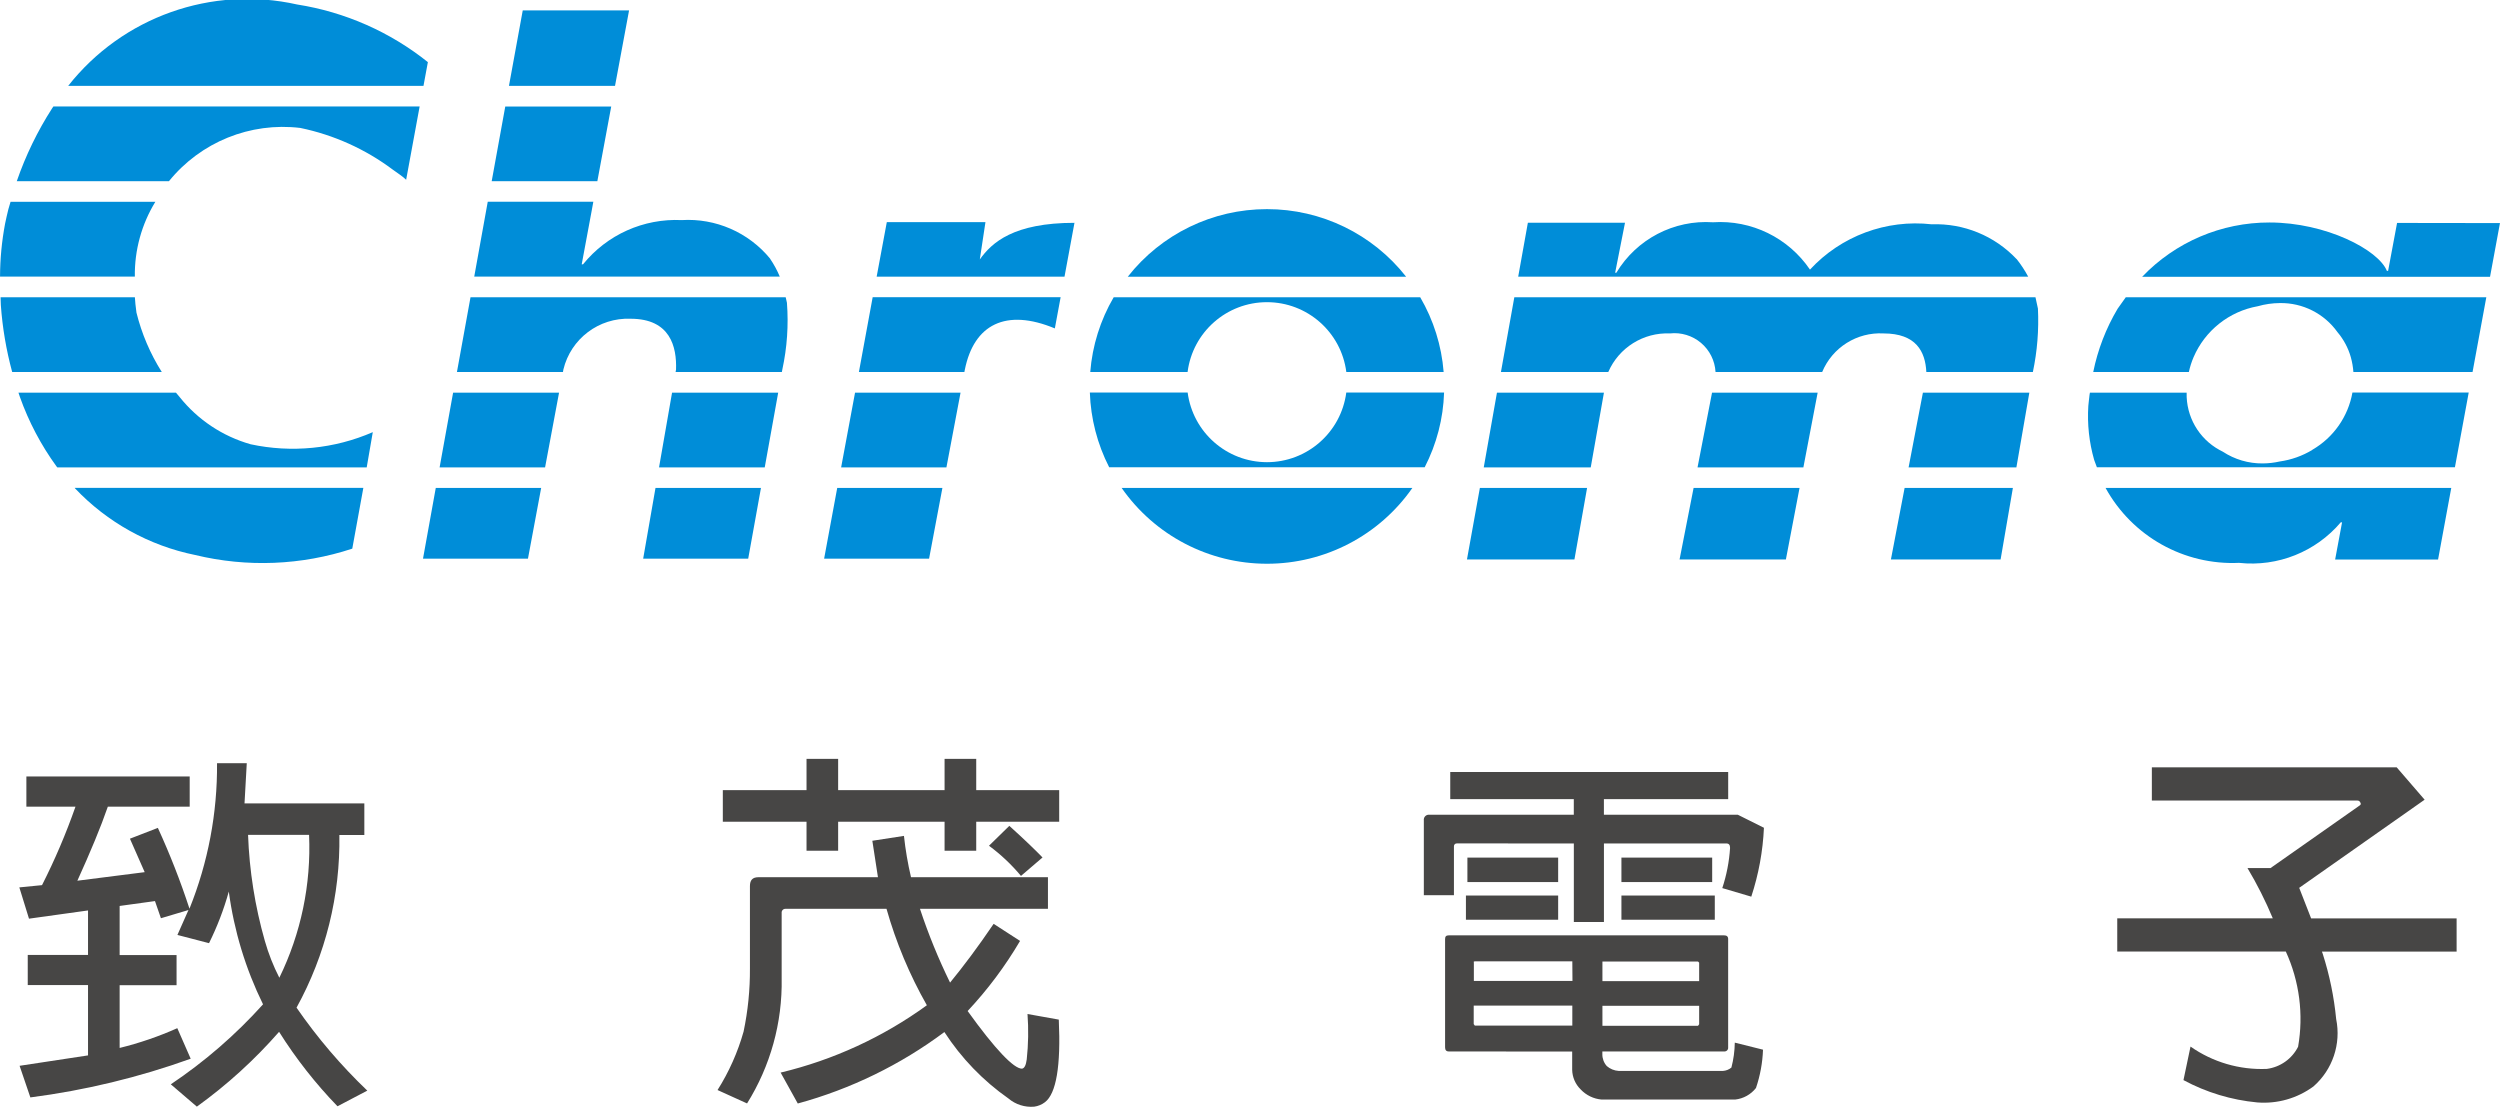
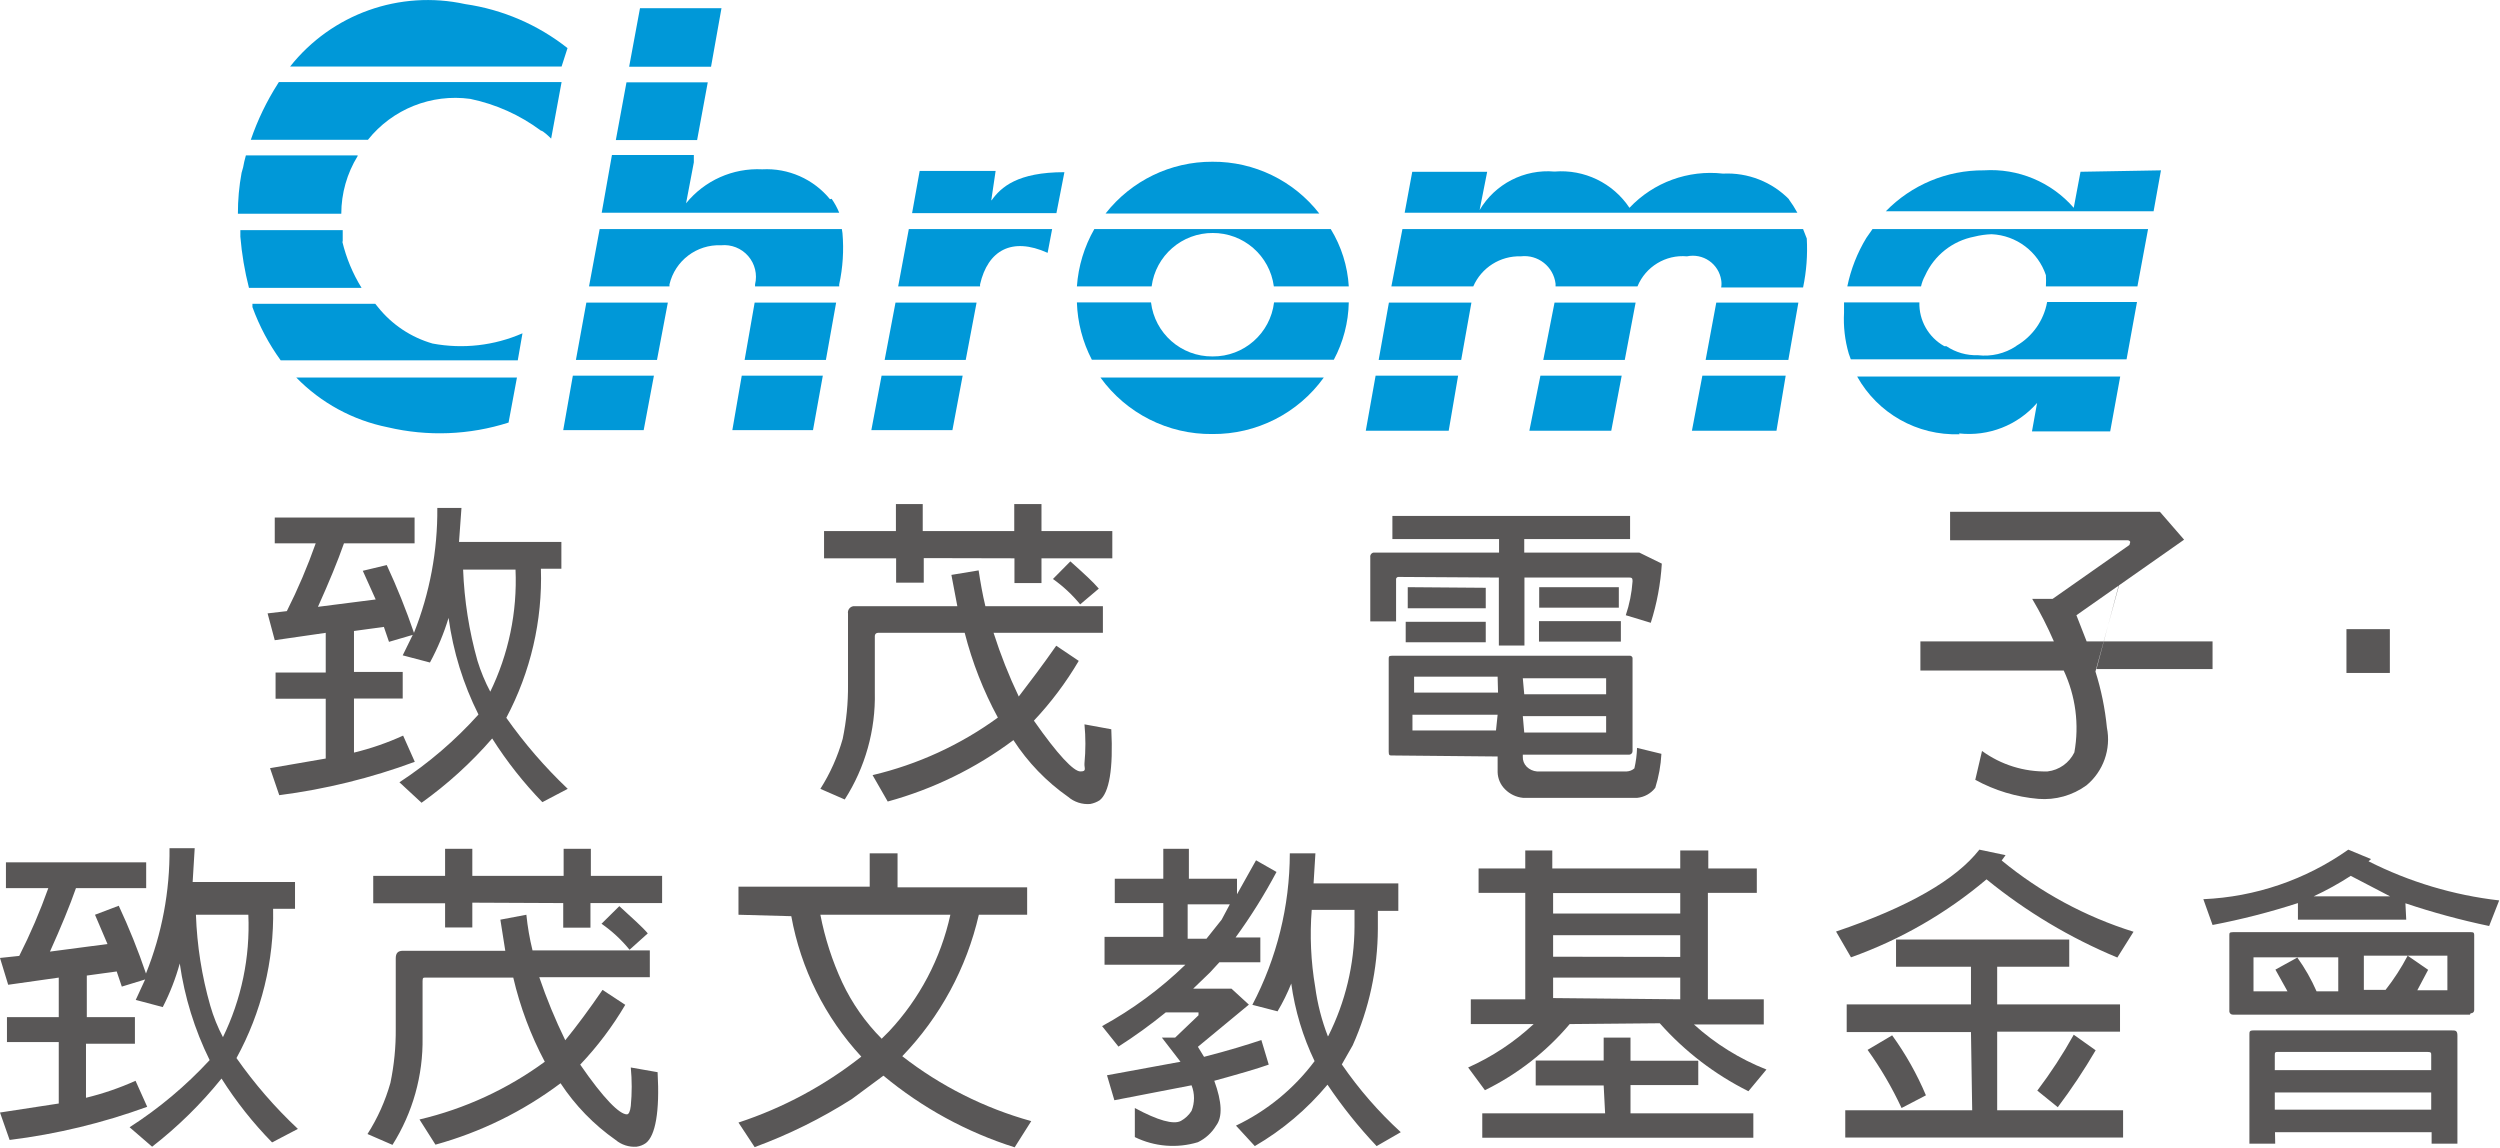
- <svg xmlns="http://www.w3.org/2000/svg" width="67.766" height="30" viewBox="0 0 67.766 30">
-   <g id="Group_5136" data-name="Group 5136" transform="translate(-843.807 -402.661)">
-     <g id="Group_5132" data-name="Group 5132" transform="translate(844.33 423.345)">
-       <path id="Path_19510" data-name="Path 19510" d="M849.267,420.087l-.857-.223.3-.676-.747.223-.161-.465-.958.132v1.331h1.543v.818h-1.543v1.7a9.229,9.229,0,0,0,1.563-.536l.363.828a20.669,20.669,0,0,1-4.346,1.049l-.292-.857,1.855-.282v-1.906h-1.634v-.818h1.634V419.2l-1.6.223-.262-.848.615-.061a17.465,17.465,0,0,0,.907-2.127h-1.331v-.818h4.427v.818h-2.219c-.191.554-.473,1.23-.826,2.007l1.825-.232-.4-.907.757-.293a20.574,20.574,0,0,1,.857,2.19,10.333,10.333,0,0,0,.747-3.944h.806l-.061,1.09h3.248v.857H852.8a9.388,9.388,0,0,1-1.161,4.68,14.51,14.51,0,0,0,1.918,2.249l-.808.424a12.376,12.376,0,0,1-1.583-2.018,13.223,13.223,0,0,1-2.229,2.028l-.706-.605a13.4,13.4,0,0,0,2.5-2.168,9.918,9.918,0,0,1-.928-3.057A7.926,7.926,0,0,1,849.267,420.087Zm1.906.937a8.03,8.03,0,0,0,.806-3.872h-1.654a12.083,12.083,0,0,0,.455,2.874A5.483,5.483,0,0,0,851.173,421.024Z" transform="translate(-844.124 -415.205)" fill="#474645" />
-     </g>
-     <g id="Group_5133" data-name="Group 5133" transform="translate(863.26 423.234)">
-       <path id="Path_19511" data-name="Path 19511" d="M860.182,419.2H857.44a.1.1,0,0,0-.1.111v1.776a6.178,6.178,0,0,1-.938,3.388l-.8-.363a6.034,6.034,0,0,0,.706-1.585,8.064,8.064,0,0,0,.172-1.713v-2.229c0-.162.069-.242.231-.242h3.239l-.152-.988.857-.132a9.217,9.217,0,0,0,.191,1.12h3.712v.857h-3.469a15.92,15.92,0,0,0,.816,2c.364-.444.757-.968,1.181-1.593l.716.463a10.7,10.7,0,0,1-1.421,1.9c.747,1.039,1.25,1.563,1.472,1.563.071-.01.11-.1.13-.252a6.818,6.818,0,0,0,.021-1.23l.848.152c.059,1.26-.071,2.007-.374,2.238a.619.619,0,0,1-.292.122.955.955,0,0,1-.7-.223,6.542,6.542,0,0,1-1.735-1.8,11.862,11.862,0,0,1-3.974,1.937l-.465-.838a11.172,11.172,0,0,0,3.964-1.825A11.77,11.77,0,0,1,860.182,419.2Zm-1.311-2.36v.786h-.857v-.786h-2.269v-.857h2.269v-.848h.857v.848h2.885v-.848h.858v.848h2.249v.857h-2.249v.786h-.858v-.786Zm4.64.111c.414.373.716.666.9.857l-.584.5a4.97,4.97,0,0,0-.867-.818Z" transform="translate(-855.605 -415.138)" fill="#474645" />
-     </g>
-     <g id="Group_5134" data-name="Group 5134" transform="translate(882.402 423.587)">
-       <path id="Path_19512" data-name="Path 19512" d="M868.111,417.288a.075.075,0,0,0-.081.081v1.322h-.816v-2.028a.135.135,0,0,1,.152-.152h3.913v-.424H867.93v-.735h7.534v.735h-3.369v.424h3.631l.707.353a6.979,6.979,0,0,1-.343,1.867l-.786-.232a4.338,4.338,0,0,0,.211-1.088c0-.081-.03-.122-.1-.122h-3.319v2.129h-.816v-2.129Zm-.221,5.639c-.071,0-.1-.041-.1-.112V419.88c0-.071.03-.1.1-.1h7.463c.071,0,.11.03.11.1v2.935a.1.1,0,0,1-.11.112h-3.3V423a.473.473,0,0,0,.12.323.543.543,0,0,0,.323.132h2.824a.4.4,0,0,0,.231-.091,2.813,2.813,0,0,0,.092-.676l.765.191a3.647,3.647,0,0,1-.191,1.039.832.832,0,0,1-.564.313h-3.621a.884.884,0,0,1-.566-.274.766.766,0,0,1-.231-.534v-.493Zm2.965-4.226v.655h-2.5V418.7Zm0-1.029v.664h-2.46v-.664Zm.384,2.813H868.6c-.03,0-.041.01-.03.031v.5h2.673Zm0,1.2h-2.673v.5l.03.041h2.643Zm.816-.664h2.622v-.5l-.03-.031h-2.592Zm0,1.21h2.592l.03-.041v-.5h-2.622Zm2.975-4.559v.664h-2.46v-.664Zm.071,1.029v.655H872.57V418.7Z" transform="translate(-867.214 -415.352)" fill="#474645" />
-     </g>
-     <g id="Group_5135" data-name="Group 5135" transform="translate(901.201 423.467)">
-       <path id="Path_19513" data-name="Path 19513" d="M884.183,420.331a8.433,8.433,0,0,1,.363,1.764,1.919,1.919,0,0,1-.615,1.827,2.265,2.265,0,0,1-1.524.434,5.254,5.254,0,0,1-2-.605l.191-.909a3.355,3.355,0,0,0,2.068.605,1.11,1.11,0,0,0,.848-.6,4.388,4.388,0,0,0-.333-2.582h-4.569v-.9h4.216a10.625,10.625,0,0,0-.686-1.362h.625l2.421-1.7c.031-.02.031-.049.011-.081a.082.082,0,0,0-.081-.049h-5.568v-.9h6.637l.757.877-3.4,2.389.323.828h3.944v.9h-3.651Z" transform="translate(-878.615 -415.279)" fill="#474645" />
-     </g>
-     <path id="Path_19514" data-name="Path 19514" d="M878.879,407.859a5.478,5.478,0,0,0-.661,1.715h2.592a2.194,2.194,0,0,1,.127-.4,2.344,2.344,0,0,1,1.741-1.383,2.25,2.25,0,0,1,.6-.086,1.88,1.88,0,0,1,1.562.79,1.824,1.824,0,0,1,.361.679,2.068,2.068,0,0,1,.069.4H888.5l.373-2.026H879.1Z" transform="translate(22.329 3.171)" fill="#008dd8" />
-     <path id="Path_19515" data-name="Path 19515" d="M885.932,406.332l-.243,1.3h-.033c-.229-.571-1.651-1.312-3.181-1.312a4.76,4.76,0,0,0-3.453,1.472h9.43l.269-1.456Z" transform="translate(22.851 2.372)" fill="#008dd8" />
-     <path id="Path_19516" data-name="Path 19516" d="M884.212,410.668a2.351,2.351,0,0,1-.882.313,2.181,2.181,0,0,1-.463.053,1.937,1.937,0,0,1-1.08-.318c-.031-.015-.063-.031-.092-.048a1.72,1.72,0,0,1-.889-1.552h-2.622l-.01.058c-.01.1-.025.2-.033.3a4.323,4.323,0,0,0,.158,1.464l.074.2h9.705l.374-2.026H885.3a2.246,2.246,0,0,1-1.087,1.552" transform="translate(22.273 4.189)" fill="#008dd8" />
-     <path id="Path_19517" data-name="Path 19517" d="M882.047,412.714a3.167,3.167,0,0,0,2.75-1.1h.035l-.188,1.009h2.79l.358-1.941h-9.371a3.928,3.928,0,0,0,3.626,2.031" transform="translate(22.46 5.205)" fill="#008dd8" />
-     <path id="Path_19518" data-name="Path 19518" d="M866.519,407.681a2.168,2.168,0,0,1,2.152,1.893h2.638a4.755,4.755,0,0,0-.635-2.026h-8.309a4.753,4.753,0,0,0-.635,2.026h2.638a2.168,2.168,0,0,1,2.15-1.893" transform="translate(11.63 3.171)" fill="#008dd8" />
-     <path id="Path_19519" data-name="Path 19519" d="M866.12,406.1a4.792,4.792,0,0,0-3.773,1.832h7.545a4.787,4.787,0,0,0-3.773-1.832" transform="translate(12.03 2.23)" fill="#008dd8" />
-     <path id="Path_19520" data-name="Path 19520" d="M866.525,411a2.17,2.17,0,0,1-2.15-1.888h-2.651a4.792,4.792,0,0,0,.524,2.026H870.8a4.748,4.748,0,0,0,.526-2.026h-2.651A2.169,2.169,0,0,1,866.525,411" transform="translate(11.625 4.189)" fill="#008dd8" />
-     <path id="Path_19521" data-name="Path 19521" d="M866.185,412.737a4.8,4.8,0,0,0,3.941-2.054h-7.88a4.8,4.8,0,0,0,3.939,2.054" transform="translate(11.965 5.205)" fill="#008dd8" />
-     <path id="Path_19522" data-name="Path 19522" d="M845.045,410.695A6.181,6.181,0,0,0,848.3,412.5a7.766,7.766,0,0,0,4.259-.172l.3-1.647h-7.824Z" transform="translate(0.797 5.205)" fill="#008dd8" />
-     <path id="Path_19523" data-name="Path 19523" d="M854.678,404.345a7.55,7.55,0,0,0-3.542-1.562,6.18,6.18,0,0,0-6.208,2.206h9.631Z" transform="translate(0.727)" fill="#008dd8" />
-     <path id="Path_19524" data-name="Path 19524" d="M847.5,407.964c-.023-.175-.038-.308-.043-.417h-3.641l.008.216a9.5,9.5,0,0,0,.307,1.81h4.055a5.491,5.491,0,0,1-.686-1.609" transform="translate(0.006 3.171)" fill="#008dd8" />
-     <path id="Path_19525" data-name="Path 19525" d="M845.041,404.461a9.226,9.226,0,0,0-.958,1.975h4.125a3.971,3.971,0,0,1,3.56-1.443,6.324,6.324,0,0,1,2.508,1.131c.073.054.293.2.361.274l.366-1.987h-9.928Z" transform="translate(0.179 1.136)" fill="#008dd8" />
-     <path id="Path_19526" data-name="Path 19526" d="M850.4,410.514a3.785,3.785,0,0,1-1.923-1.28c-.035-.04-.066-.079-.1-.119h-4.269l.04.119a7.444,7.444,0,0,0,.991,1.88l.023.028h8.386l.165-.956a5.439,5.439,0,0,1-3.314.328" transform="translate(0.199 4.189)" fill="#008dd8" />
-     <path id="Path_19527" data-name="Path 19527" d="M848.017,405.979h-3.924l-.059.2c-.031.13-.063.26-.089.391a7.9,7.9,0,0,0-.137,1.436h3.654a3.78,3.78,0,0,1,.556-2.028" transform="translate(0 2.153)" fill="#008dd8" />
-     <path id="Path_19528" data-name="Path 19528" d="M859.624,407.521a2.876,2.876,0,0,0-2.4-1.047,3.238,3.238,0,0,0-2.674,1.2h-.035l.27-1.451.045-.246h-2.862l-.366,2.028h8.282a2.766,2.766,0,0,0-.264-.486" transform="translate(5.06 2.153)" fill="#008dd8" />
-     <path id="Path_19529" data-name="Path 19529" d="M855.13,404.412h-2.872l-.368,2.025h2.864Z" transform="translate(5.245 1.136)" fill="#008dd8" />
-     <path id="Path_19530" data-name="Path 19530" d="M854.38,412.6h2.847l.346-1.917h-2.859Z" transform="translate(6.861 5.205)" fill="#008dd8" />
-     <path id="Path_19531" data-name="Path 19531" d="M860.23,407.547h-8.543l-.368,2.026h2.874l.011-.066a1.8,1.8,0,0,1,1.822-1.377c1.08,0,1.253.765,1.232,1.377l-.012.066h2.881l.012-.066a6.283,6.283,0,0,0,.125-1.81Z" transform="translate(4.874 3.171)" fill="#008dd8" />
-     <path id="Path_19532" data-name="Path 19532" d="M854.641,411.142h2.865l.365-2.026h-2.877Z" transform="translate(7.03 4.189)" fill="#008dd8" />
-     <path id="Path_19533" data-name="Path 19533" d="M851.034,411.142h2.859l.379-2.026H851.4Z" transform="translate(4.689 4.189)" fill="#008dd8" />
-     <path id="Path_19534" data-name="Path 19534" d="M855.43,402.831h-2.882l-.374,2.047h2.875Z" transform="translate(5.429 0.111)" fill="#008dd8" />
-     <path id="Path_19535" data-name="Path 19535" d="M850.761,412.6h2.845l.358-1.917h-2.857Z" transform="translate(4.512 5.205)" fill="#008dd8" />
-     <path id="Path_19536" data-name="Path 19536" d="M861.015,407.324l.153-1.011h-2.674l-.275,1.477h5.092l.27-1.459c-1.646,0-2.239.531-2.566.993" transform="translate(9.351 2.37)" fill="#008dd8" />
-     <path id="Path_19537" data-name="Path 19537" d="M857.355,412.6H860.2l.361-1.917h-2.851Z" transform="translate(8.791 5.205)" fill="#008dd8" />
-     <path id="Path_19538" data-name="Path 19538" d="M857.927,409.573h2.859l.013-.066c.247-1.222,1.111-1.667,2.439-1.115l.157-.846H858.3Z" transform="translate(9.162 3.171)" fill="#008dd8" />
-     <path id="Path_19539" data-name="Path 19539" d="M857.635,411.142h2.854l.383-2.026h-2.86Z" transform="translate(8.972 4.189)" fill="#008dd8" />
-     <path id="Path_19540" data-name="Path 19540" d="M871.418,412.621H874.3l.37-1.938h-2.872Z" transform="translate(17.916 5.205)" fill="#008dd8" />
-     <path id="Path_19541" data-name="Path 19541" d="M882.97,407.547H868.844l-.363,2.026h2.91a1.741,1.741,0,0,1,1.67-1.045,1.115,1.115,0,0,1,1.237,1.045h2.891a1.7,1.7,0,0,1,1.662-1.045c.884,0,1.133.491,1.161,1.045H882.9a6.749,6.749,0,0,0,.137-1.718Z" transform="translate(16.011 3.171)" fill="#008dd8" />
-     <path id="Path_19542" data-name="Path 19542" d="M868.2,411.142h2.9l.358-2.026h-2.9Z" transform="translate(15.826 4.189)" fill="#008dd8" />
-     <path id="Path_19543" data-name="Path 19543" d="M871.713,411.142h2.869l.387-2.026h-2.863Z" transform="translate(18.108 4.189)" fill="#008dd8" />
-     <path id="Path_19544" data-name="Path 19544" d="M874.892,412.621h2.973l.333-1.938h-2.935Z" transform="translate(20.171 5.205)" fill="#008dd8" />
-     <path id="Path_19545" data-name="Path 19545" d="M867.923,412.621h2.913l.343-1.938h-2.906Z" transform="translate(15.648 5.205)" fill="#008dd8" />
-     <path id="Path_19546" data-name="Path 19546" d="M875.183,411.142h2.922l.351-2.026h-2.885Z" transform="translate(20.359 4.189)" fill="#008dd8" />
-     <path id="Path_19547" data-name="Path 19547" d="M882.275,407.313a3.012,3.012,0,0,0-2.3-.943,3.9,3.9,0,0,0-3.3,1.228,2.941,2.941,0,0,0-2.628-1.283,2.835,2.835,0,0,0-2.62,1.367h-.033l.267-1.354h-2.633l-.262,1.461h13.824a3.238,3.238,0,0,0-.313-.477" transform="translate(16.194 2.371)" fill="#008dd8" />
-   </g>
+ <svg xmlns="http://www.w3.org/2000/svg" id="圖層_1" data-name="圖層 1" viewBox="0 0 122.11 56.05">
+   <defs>
+     <style>.cls-1{fill:#595757;}.cls-2{fill:#0098d8;}</style>
+   </defs>
+   <path class="cls-1" d="M23.93,32.68l-1.33-.35.49-1-1.16.34-.25-.73-1.46.2v2H22.6v1.3H20.22v2.64a13.35,13.35,0,0,0,2.4-.83l.57,1.28a30.23,30.23,0,0,1-6.62,1.63l-.45-1.32,2.72-.47V34.45H16.39V33.17h2.45V31.23l-2.49.36L16,30.28l.94-.11a28.36,28.36,0,0,0,1.41-3.31h-2V25.6h6.83v1.26H19.73c-.3.86-.73,1.9-1.27,3.1l2.82-.36-.63-1.4,1.17-.28a33.62,33.62,0,0,1,1.33,3.31,16.11,16.11,0,0,0,1.14-6.1h1.18l-.12,1.66h5V28.1h-1a14.54,14.54,0,0,1-1.69,7.28,23.37,23.37,0,0,0,3,3.47l-1.24.65a19.39,19.39,0,0,1-2.45-3.11,19.78,19.78,0,0,1-3.45,3.14l-1.08-1a19.65,19.65,0,0,0,3.86-3.31,15.06,15.06,0,0,1-1.46-4.72A11.77,11.77,0,0,1,23.93,32.68Zm2.93,1.46a12.41,12.41,0,0,0,1.25-6H25.55a19.12,19.12,0,0,0,.7,4.45,8.71,8.71,0,0,0,.63,1.52Z" transform="translate(-2.93 -0.32)" />
+   <path class="cls-1" d="M50.05,31.23H45.81a.15.15,0,0,0-.15.15v2.75a9.32,9.32,0,0,1-1.47,5.24L43,38.85a9.21,9.21,0,0,0,1.09-2.44,12.41,12.41,0,0,0,.26-2.65V30.29a.31.31,0,0,1,.26-.36h5.08L49.4,28.4l1.33-.22c.09.59.19,1.17.33,1.75H56.8v1.3H51.46a24.52,24.52,0,0,0,1.23,3.11c.56-.73,1.16-1.52,1.83-2.48l1.1.74a16.38,16.38,0,0,1-2.19,2.92C54.59,37.18,55.37,38,55.7,38s.18-.15.2-.4a10.05,10.05,0,0,0,0-1.9l1.31.24c.1,1.94-.1,3.1-.57,3.47a1.3,1.3,0,0,1-.46.18,1.47,1.47,0,0,1-1.08-.35,10.06,10.06,0,0,1-2.67-2.77,18.34,18.34,0,0,1-6.14,3l-.74-1.29a17.06,17.06,0,0,0,6.12-2.81A18.1,18.1,0,0,1,50.05,31.23Zm-2-3.65v1.2H46.7V27.59H43.18V26.26h3.51V24.94H48v1.32h4.47V24.94H53.8v1.32h3.46v1.33H53.8V28.8H52.48V27.59Zm7.16.16c.65.58,1.11,1,1.39,1.33l-.91.77a6.82,6.82,0,0,0-1.33-1.24Z" transform="translate(-2.93 -0.32)" />
+   <path class="cls-1" d="M71.25,28.5a.12.12,0,0,0-.13.09v2.08H69.86V27.54a.2.2,0,0,1,.16-.23h6.13v-.66H70.94V25.52H82.55v1.13H77.38v.66H83l1.1.54a11.89,11.89,0,0,1-.54,2.89l-1.22-.37a6.62,6.62,0,0,0,.33-1.65c0-.12,0-.19-.15-.19H77.39v3.32H76.14V28.53Zm-.34,8.72c-.1,0-.15,0-.15-.18V32.51c0-.11,0-.16.15-.16H82.5a.14.14,0,0,1,.17.1V37a.17.17,0,0,1-.15.18H77.31v.1a.65.65,0,0,0,.19.49A.81.81,0,0,0,78,38h4.39a.61.61,0,0,0,.37-.15,5.19,5.19,0,0,0,.13-1l1.19.29a6.66,6.66,0,0,1-.3,1.66,1.27,1.27,0,0,1-.88.49H77.32a1.43,1.43,0,0,1-.88-.42,1.22,1.22,0,0,1-.36-.83v-.77Zm4.59-6.53v1H71.59v-1Zm0-1.66v1H71.69V29Zm.58,4.34H72v.78H76.1Zm0,1.86H71.92V36H76Zm1.3-1h4v-.78H77.31Zm0,1.87h4V35.3H77.31ZM82,29v1H78.11V29Zm.1,1.66v1h-4v-1Z" transform="translate(-2.93 -0.32)" />
+   <path class="cls-1" d="M105.28,33.12a13.46,13.46,0,0,1,.56,2.74,2.92,2.92,0,0,1-1,2.82,3.52,3.52,0,0,1-2.35.66,7.77,7.77,0,0,1-3.08-.93L99.74,37a5.24,5.24,0,0,0,3.2,1,1.67,1.67,0,0,0,1.31-.93,6.65,6.65,0,0,0-.52-4h-7V31.65h6.52a18.49,18.49,0,0,0-1.06-2.08h1l3.79-2.66m0-.12a.13.13,0,0,0-.12-.08H98.18V25.32h10.25l1.18,1.36-5.26,3.69.5,1.28H111V33h-5.67Z" transform="translate(-2.93 -0.32)" />
+   <path class="cls-1" d="M119.66,31.05v2.14h-2.12V31.05Z" transform="translate(-2.93 -0.32)" />
+   <path class="cls-1" d="M10.88,49.51l-1.32-.35.46-1-1.14.35-.25-.74-1.46.2V50H9.52v1.3H7.13v2.64a13.83,13.83,0,0,0,2.42-.83l.57,1.27A30.58,30.58,0,0,1,3.4,56l-.47-1.34,2.87-.44v-3H3.27V50H5.8V48.07l-2.47.35-.4-1.31.94-.1A28.42,28.42,0,0,0,5.29,43.7H3.22V42.44h6.85V43.7H6.64c-.3.86-.73,1.9-1.27,3.1l2.81-.37L7.57,45l1.16-.44a32.66,32.66,0,0,1,1.33,3.31,16,16,0,0,0,1.15-6.12h1.23l-.1,1.65h5v1.31H16.27A14.57,14.57,0,0,1,14.48,52a22.25,22.25,0,0,0,3,3.46l-1.26.66A18.79,18.79,0,0,1,13.75,53a20.53,20.53,0,0,1-3.39,3.33l-1.1-.95a20.14,20.14,0,0,0,3.91-3.28,15.69,15.69,0,0,1-1.46-4.72A11.06,11.06,0,0,1,10.88,49.51ZM13.81,51a12.41,12.41,0,0,0,1.25-6H12.5a18.52,18.52,0,0,0,.7,4.44A8.11,8.11,0,0,0,13.83,51Z" transform="translate(-2.93 -0.32)" />
+   <path class="cls-1" d="M28,48.07H23.71c-.1,0-.14,0-.14.17V51a9.53,9.53,0,0,1-1.47,5.24l-1.22-.53A9.37,9.37,0,0,0,22,53.21a12.41,12.41,0,0,0,.26-2.65V47.13c0-.25.1-.37.35-.37h5l-.24-1.52L28.64,45a12.65,12.65,0,0,0,.3,1.74h5.73v1.31h-5.4a26.6,26.6,0,0,0,1.27,3.08c.56-.69,1.17-1.51,1.82-2.46l1.11.73a16.08,16.08,0,0,1-2.2,2.92c1.15,1.67,1.92,2.43,2.28,2.43.09,0,.16-.14.19-.41a9.84,9.84,0,0,0,0-1.88l1.31.23c.11,1.94-.11,3.1-.57,3.46a1,1,0,0,1-.46.18A1.43,1.43,0,0,1,33,56a10.27,10.27,0,0,1-2.69-2.77,18.27,18.27,0,0,1-6.11,3L23.42,55a16.92,16.92,0,0,0,6.12-2.82A17,17,0,0,1,28,48.07Zm-2-3.66v1.21H24.67V44.44H21.16V43.1h3.51V41.78H26V43.1h4.46V41.78h1.33V43.1h3.48v1.33H31.77v1.2H30.44v-1.2Zm7.18.17c.63.58,1.11,1,1.39,1.33l-.89.8a6.63,6.63,0,0,0-1.37-1.27Z" transform="translate(-2.93 -0.32)" />
+   <path class="cls-1" d="M39,45V43.63h6.41V42h1.36v1.66H53.1V45H50.74A14.71,14.71,0,0,1,47,51.91a18.17,18.17,0,0,0,6.3,3.17l-.81,1.28a19,19,0,0,1-6.41-3.5L44.54,54a24.7,24.7,0,0,1-4.75,2.35L39,55.15A19.53,19.53,0,0,0,45,51.93a13.71,13.71,0,0,1-3.42-6.86Zm7,6.05.35-.35a12.12,12.12,0,0,0,3-5.7H43a14.38,14.38,0,0,0,1.07,3.31A9.82,9.82,0,0,0,46,51.06Z" transform="translate(-2.93 -0.32)" />
+   <path class="cls-1" d="M59.68,51h.65l1.14-1.09v-.14h-1.6a25.08,25.08,0,0,1-2.31,1.67l-.8-1a18.93,18.93,0,0,0,4.07-3H56.88V46.08h2.87V44.43H57.38V43.24h2.37V41.78H61v1.46h2.35V44l.93-1.66,1,.57a26.94,26.94,0,0,1-2,3.2h1.21v1.21H62.49l-.46.5-.82.79h1.87l.85.78-2.49,2.06.3.49c1.21-.31,2.14-.6,2.8-.82l.36,1.2c-.56.2-1.46.46-2.66.79q.57,1.56.09,2.19a2.11,2.11,0,0,1-.89.81,4.22,4.22,0,0,1-3.08-.25V54.44c1.13.61,1.89.82,2.25.63a1.44,1.44,0,0,0,.52-.49,1.69,1.69,0,0,0,0-1.25l-3.77.73L57,52.84l3.59-.66ZM63,44.49H60.94v1.68h.92l.74-.93Zm2.34,5.23L64.1,49.4A16,16,0,0,0,65.93,42h1.25l-.09,1.47h4.14v1.34h-1v.88A14.06,14.06,0,0,1,69,51.38l-.53.93a19.33,19.33,0,0,0,2.88,3.31l-1.18.68a23.31,23.31,0,0,1-2.4-3,13.39,13.39,0,0,1-3.55,3l-.92-1a10.38,10.38,0,0,0,3.84-3.15A12.8,12.8,0,0,1,66,48.36,9.59,9.59,0,0,1,65.33,49.72Zm2.47,1.2a12,12,0,0,0,1.28-5.34v-.82H67a15.34,15.34,0,0,0,.17,3.77,10.54,10.54,0,0,0,.62,2.41Z" transform="translate(-2.93 -0.32)" />
+   <path class="cls-1" d="M79.6,50.34a12.79,12.79,0,0,1-4.14,3.23l-.82-1.11a11.65,11.65,0,0,0,3.2-2.12H74.77V49.13h2.66v-5.2H75.15V42.74h2.28v-.88h1.32v.88H85v-.88h1.37v.88h2.37v1.19H86.35v5.2h2.73v1.23H85.67a11.62,11.62,0,0,0,3.54,2.2l-.88,1.06A14.35,14.35,0,0,1,84,50.3Zm1.66,3H77.94V52.12h3.32V51h1.31v1.13h3.31v1.19H82.57V54.7h6v1.19H75.33V54.7h6ZM85,44.94v-1H78.79v1Zm0,2.12V46H78.79v1.05Zm0,2.07V48.07H78.79v1Z" transform="translate(-2.93 -0.32)" />
+   <path class="cls-1" d="M93.34,47.08l-.73-1.26c3.55-1.2,5.86-2.54,7-4l1.28.27-.19.26a19.1,19.1,0,0,0,6.44,3.48l-.79,1.26a25.72,25.72,0,0,1-6.39-3.82A21.37,21.37,0,0,1,93.34,47.08Zm5.86,3.65H93.13V49.38H99.2V47.54H95.54V46.21H104v1.33h-3.52v1.84h6v1.33h-6v3.84h6.15v1.33H93.06V54.55h6.2Zm-3.85.16A14.84,14.84,0,0,1,97,53.82l-1.19.62a17.56,17.56,0,0,0-1.66-2.84Zm9.94.73a28.54,28.54,0,0,1-1.85,2.78l-1-.81a23.23,23.23,0,0,0,1.78-2.73Z" transform="translate(-2.93 -0.32)" />
+   <path class="cls-1" d="M120.46,45.24h-5.29v-.81A34.76,34.76,0,0,1,111,45.5l-.45-1.26a13.27,13.27,0,0,0,7.08-2.42l1.11.46-.12.11A18.93,18.93,0,0,0,125,44.3l-.49,1.25a36.34,36.34,0,0,1-4.09-1.11Zm3.11,4.64H112a.17.17,0,0,1-.18-.15V46c0-.1,0-.15.18-.15h11.6c.12,0,.18,0,.18.15v3.66a.15.15,0,0,1-.17.15h0Zm-9.51,6.3H112.8V50.86c0-.15,0-.21.2-.21h9.69c.17,0,.27,0,.27.25v5.28H121.7v-.56h-7.65Zm2-7.44h1.08V47.08H113v1.66h1.66l-.59-1.06,1.07-.59a9,9,0,0,1,.94,1.65Zm5.62,3.85v-.73c0-.12,0-.16-.2-.16h-7.27c-.12,0-.18,0-.17.16v.73Zm-7.64,1.09v.84h7.64v-.84Zm3.71-10.58a14.89,14.89,0,0,1-1.81,1h3.73ZM121,48.69h1.47V47h-4.08v1.67h1.06A10.83,10.83,0,0,0,120.53,47l1,.69Z" transform="translate(-2.93 -0.32)" />
+   <path class="cls-2" d="M94.09,11.94a7.47,7.47,0,0,0-.93,2.37h3.6a2,2,0,0,1,.2-.53,3.32,3.32,0,0,1,2.4-1.9,4.05,4.05,0,0,1,.85-.12,2.94,2.94,0,0,1,2.65,2,5,5,0,0,1,0,.55h4.47l.52-2.8H94.39Z" transform="translate(-2.93 -0.32)" />
+   <path class="cls-2" d="M104.55,8.71l-.33,1.76h0a5.36,5.36,0,0,0-4.39-1.83,6.61,6.61,0,0,0-4.79,2h13.08l.36-2Z" transform="translate(-2.93 -0.32)" />
+   <path class="cls-2" d="M101.4,17.23a2.78,2.78,0,0,1-1.86.44A2.61,2.61,0,0,1,98,17.23H97.9a2.38,2.38,0,0,1-1.22-2.14H93v.5a6,6,0,0,0,.23,2l.1.28h13.47l.51-2.8h-4.39a3.11,3.11,0,0,1-1.5,2.14" transform="translate(-2.93 -0.32)" />
+   <path class="cls-2" d="M98.62,21.49A4.4,4.4,0,0,0,102.43,20h0l-.25,1.39H106l.49-2.68H93.64a5.5,5.5,0,0,0,5,2.82" transform="translate(-2.93 -0.32)" />
+   <path class="cls-2" d="M62.15,11.7a3,3,0,0,1,3,2.61h3.66a6.06,6.06,0,0,0-.88-2.8H56.38a6.57,6.57,0,0,0-.85,2.8h3.65a3,3,0,0,1,3-2.61" transform="translate(-2.93 -0.32)" />
+   <path class="cls-2" d="M62.15,8.22a6.59,6.59,0,0,0-5.22,2.53H67.37a6.56,6.56,0,0,0-5.22-2.53" transform="translate(-2.93 -0.32)" />
+   <path class="cls-2" d="M62.15,17.73a3,3,0,0,1-3-2.64H55.53a6.51,6.51,0,0,0,.73,2.8H68.08a6.21,6.21,0,0,0,.73-2.8H65.16a3,3,0,0,1-3,2.64" transform="translate(-2.93 -0.32)" />
+   <path class="cls-2" d="M62.15,21.52a6.63,6.63,0,0,0,5.44-2.76H56.68a6.65,6.65,0,0,0,5.47,2.76" transform="translate(-2.93 -0.32)" />
+   <path class="cls-2" d="M17.4,18.76a8.61,8.61,0,0,0,4.47,2.43,11.05,11.05,0,0,0,5.9-.23l.41-2.2Z" transform="translate(-2.93 -0.32)" />
+   <path class="cls-2" d="M30.65,2.67a10.48,10.48,0,0,0-5-2.15A8.57,8.57,0,0,0,17.1,3.57H30.36Z" transform="translate(-2.93 -0.32)" />
+   <path class="cls-2" d="M19.67,12.12v-.56h-5v.32a15.18,15.18,0,0,0,.42,2.5h5.5a7.73,7.73,0,0,1-.94-2.26" transform="translate(-2.93 -0.32)" />
+   <path class="cls-2" d="M16.5,4.41a12.81,12.81,0,0,0-1.32,2.74H20.9a5.45,5.45,0,0,1,5-2A8.75,8.75,0,0,1,29.35,6.7c.1,0,.41.3.5.39l.51-2.76H16.55Z" transform="translate(-2.93 -0.32)" />
+   <path class="cls-2" d="M24.06,17.1a5.28,5.28,0,0,1-2.67-1.78l-.13-.16h-6v.16a10.63,10.63,0,0,0,1.38,2.6H28.22l.23-1.32a7.51,7.51,0,0,1-4.39.5" transform="translate(-2.93 -0.32)" />
+   <path class="cls-2" d="M20.4,7.91H14.94l-.08.31a3.53,3.53,0,0,1-.13.54,10.86,10.86,0,0,0-.18,2H19.6a5.39,5.39,0,0,1,.8-2.82" transform="translate(-2.93 -0.32)" />
+   <path class="cls-2" d="M43.47,10.05a4,4,0,0,0-3.31-1.46,4.5,4.5,0,0,0-3.72,1.66h0l.38-2V7.89h-4l-.5,2.82H43.92a3.44,3.44,0,0,0-.37-.68" transform="translate(-2.93 -0.32)" />
+   <polygon class="cls-2" points="34.57 4.02 30.6 4.02 30.08 6.84 34.05 6.84 34.57 4.02" />
+   <polygon class="cls-2" points="35.77 21.01 39.71 21.01 40.19 18.35 36.23 18.35 35.77 21.01" />
+   <path class="cls-2" d="M44.05,11.51H32.22l-.52,2.8h3.93v-.1a2.48,2.48,0,0,1,2.52-1.91,1.55,1.55,0,0,1,1.66,1.91v.1h4.11v-.1a8.39,8.39,0,0,0,.16-2.5Z" transform="translate(-2.93 -0.32)" />
+   <polygon class="cls-2" points="36.37 17.58 40.34 17.58 40.84 14.78 36.86 14.78 36.37 17.58" />
+   <polygon class="cls-2" points="28.13 17.58 32.09 17.58 32.62 14.78 28.64 14.78 28.13 17.58" />
+   <polygon class="cls-2" points="35.24 0.4 31.26 0.4 30.73 3.26 34.73 3.26 35.24 0.4" />
+   <polygon class="cls-2" points="27.51 21.01 31.44 21.01 31.94 18.35 27.98 18.35 27.51 21.01" />
+   <path class="cls-2" d="M51.35,10.09l.21-1.42H47.85l-.37,2.06h7.05l.39-2c-2.29,0-3.1.73-3.56,1.38" transform="translate(-2.93 -0.32)" />
+   <polygon class="cls-2" points="42.56 21.01 46.52 21.01 47.02 18.35 43.06 18.35 42.56 21.01" />
+   <path class="cls-2" d="M46.8,14.31h4v-.1c.38-1.66,1.55-2.33,3.3-1.54l.22-1.16h-7Z" transform="translate(-2.93 -0.32)" />
+   <polygon class="cls-2" points="43.21 17.58 47.17 17.58 47.7 14.78 43.74 14.78 43.21 17.58" />
+   <polygon class="cls-2" points="74.7 21.04 78.7 21.04 79.21 18.35 75.24 18.35 74.7 21.04" />
+   <path class="cls-2" d="M91,11.51H71.43l-.54,2.8h4a2.45,2.45,0,0,1,2.32-1.47,1.53,1.53,0,0,1,1.7,1.34v.13h4a2.39,2.39,0,0,1,2.42-1.47A1.4,1.4,0,0,1,87,14a1.09,1.09,0,0,1,0,.36h4a9.15,9.15,0,0,0,.18-2.39Z" transform="translate(-2.93 -0.32)" />
+   <polygon class="cls-2" points="67.34 17.58 71.37 17.58 71.87 14.78 67.84 14.78 67.34 17.58" />
+   <polygon class="cls-2" points="75.38 17.58 79.36 17.58 79.89 14.78 75.93 14.78 75.38 17.58" />
+   <polygon class="cls-2" points="82.64 21.04 86.77 21.04 87.22 18.35 83.15 18.35 82.64 21.04" />
+   <polygon class="cls-2" points="66.71 21.04 70.76 21.04 71.22 18.35 67.19 18.35 66.71 21.04" />
+   <polygon class="cls-2" points="83.31 17.58 87.35 17.58 87.84 14.78 83.83 14.78 83.31 17.58" />
+   <path class="cls-2" d="M90.33,10.07A4.23,4.23,0,0,0,87.09,8.8a5.44,5.44,0,0,0-4.57,1.67A4,4,0,0,0,78.86,8.7a3.86,3.86,0,0,0-3.66,1.88h0l.37-1.87H71.91l-.37,2H90.72a5.67,5.67,0,0,0-.42-.66" transform="translate(-2.93 -0.32)" />
</svg>
